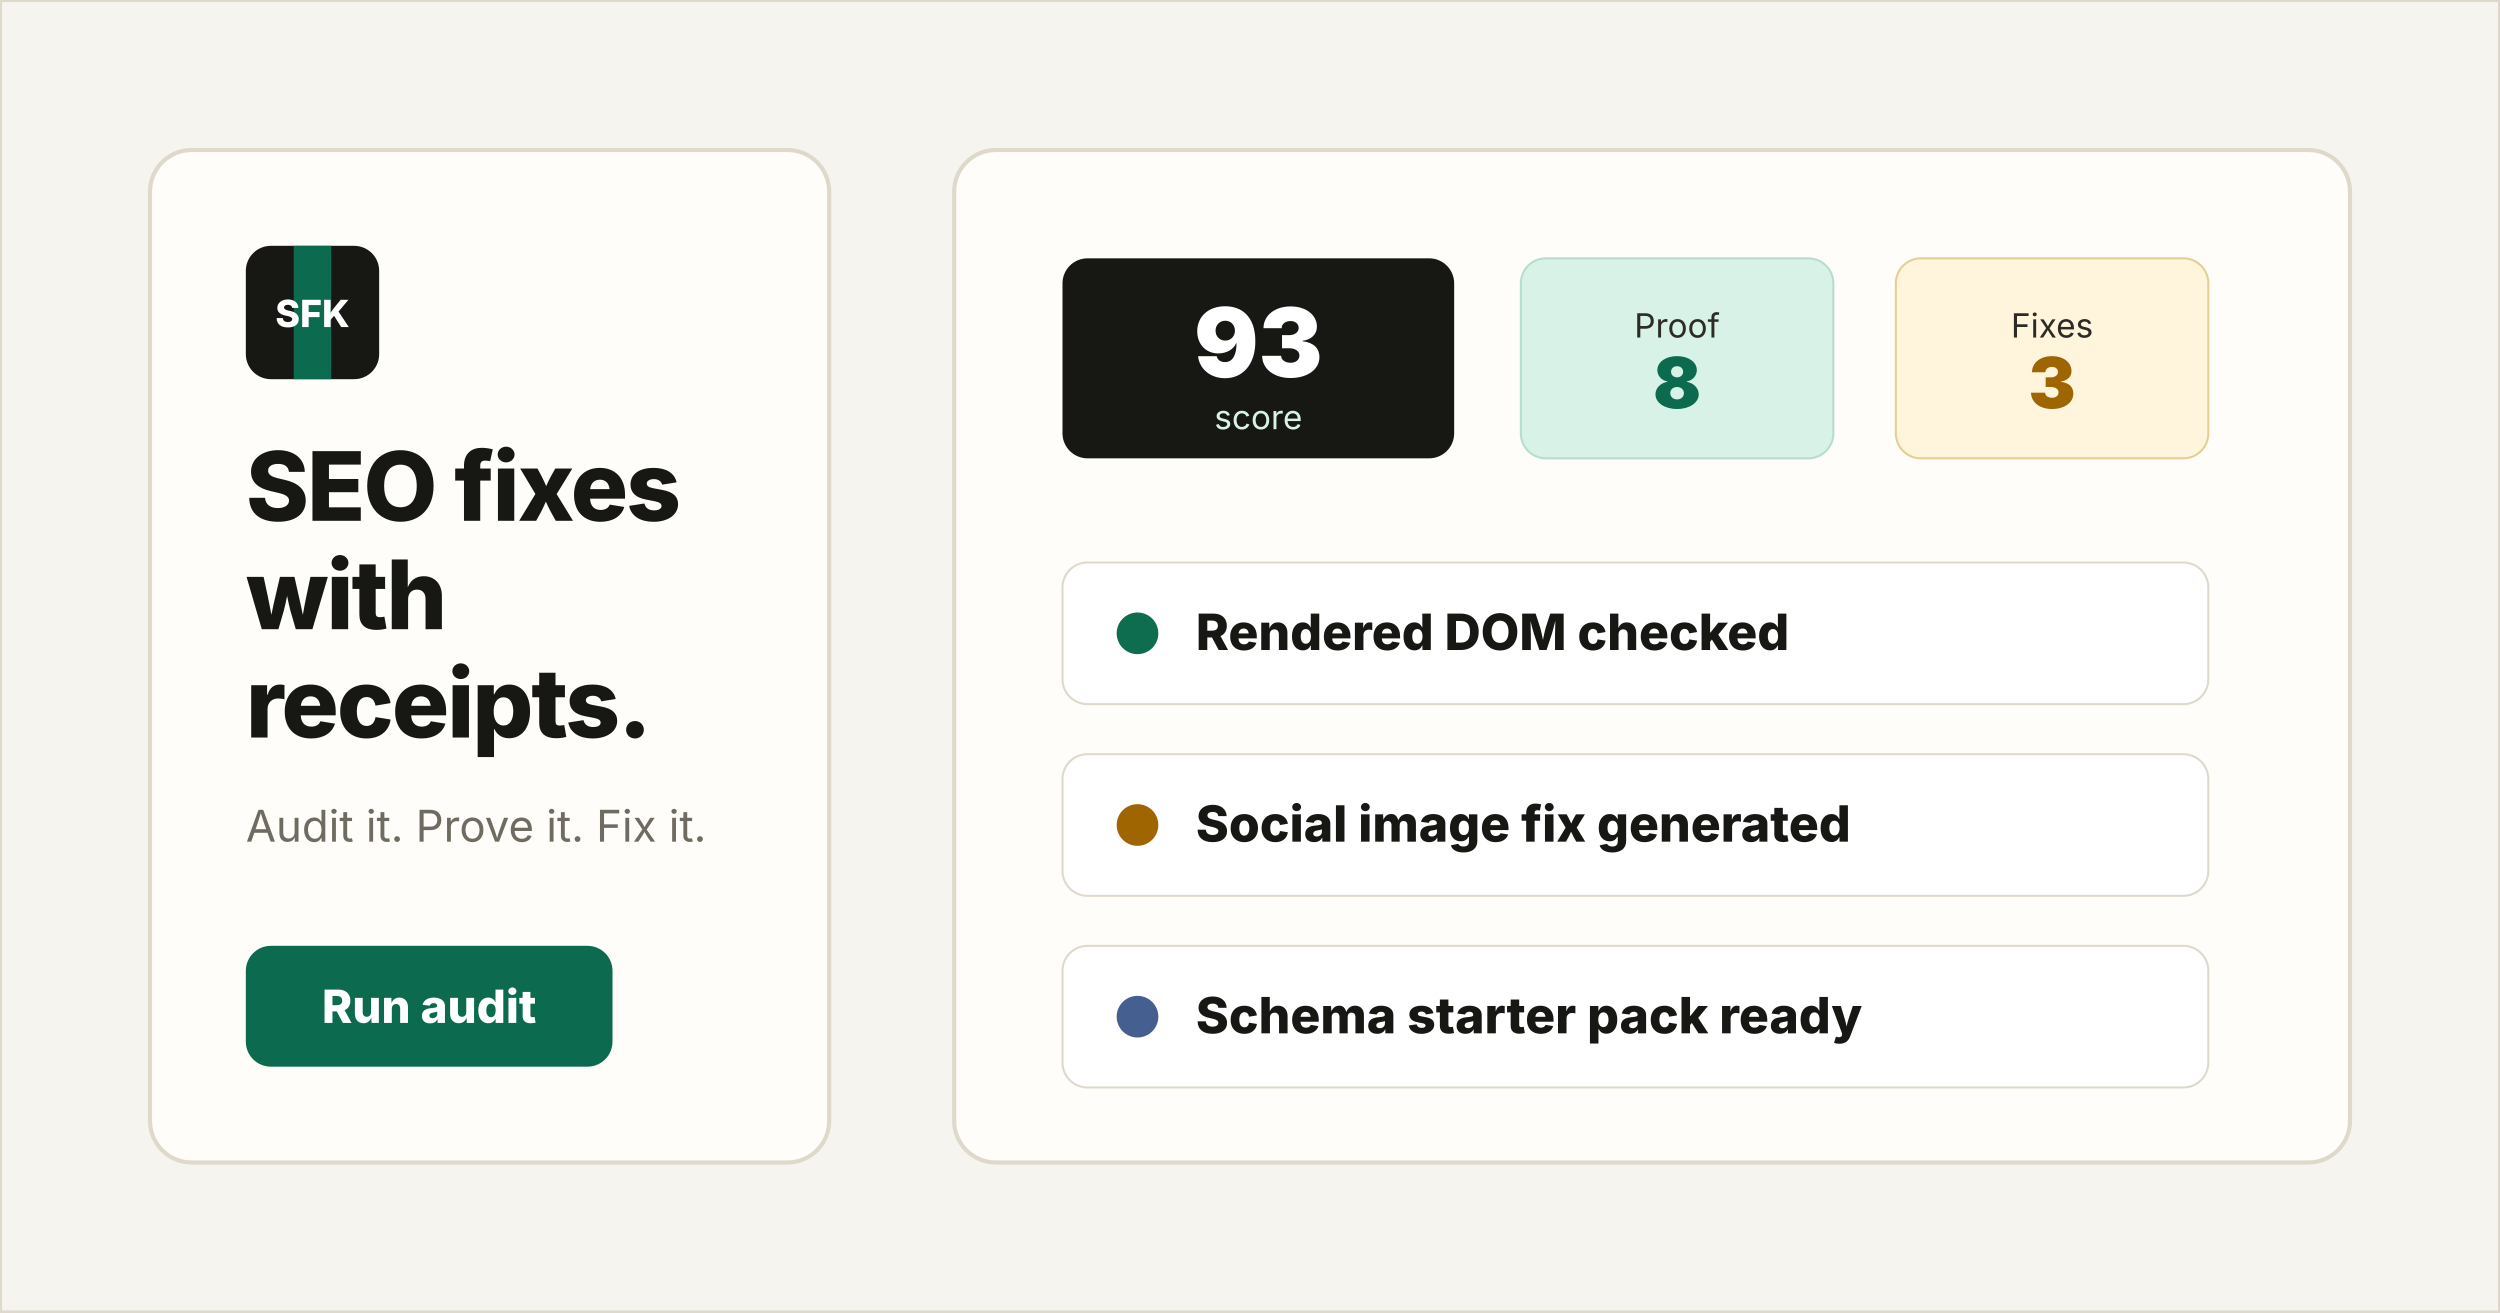
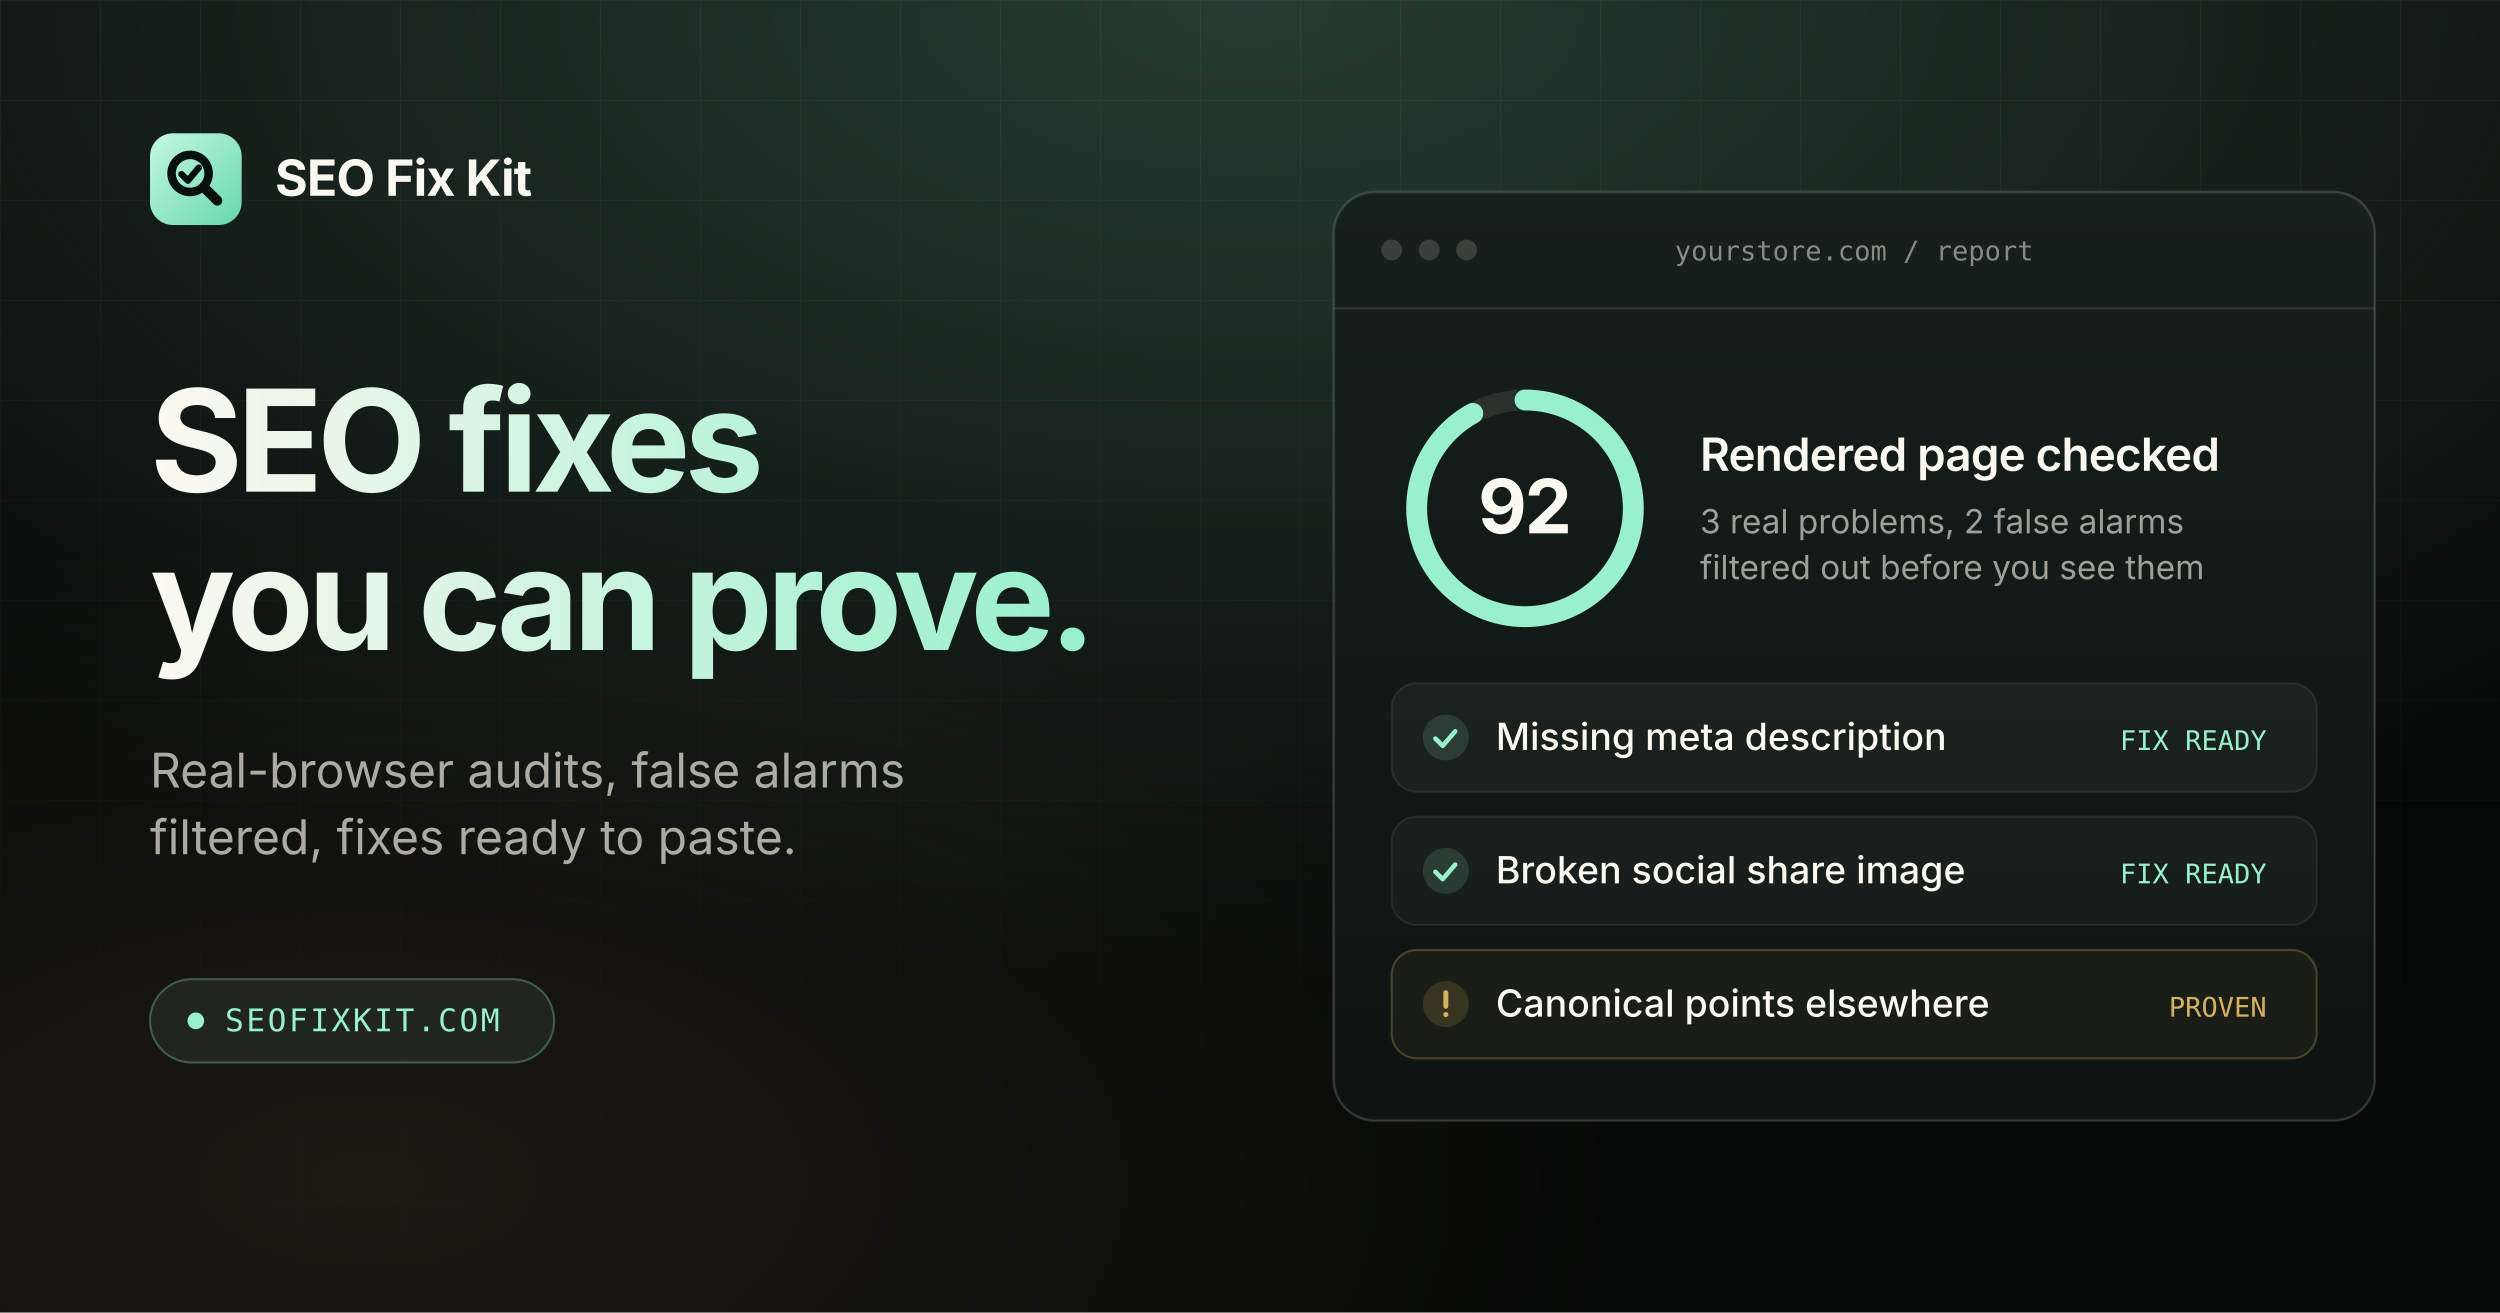
- <svg xmlns="http://www.w3.org/2000/svg" viewBox="0 0 1200 630" role="img" aria-label="SEO Fix Kit repair report">
-   <rect width="1200" height="630" fill="#f5f4ef" />
-   <path d="M0 0h1200v630H0z" fill="#f5f4ef" />
-   <path d="M0 0h1200v630H0z" fill="none" stroke="#dfd9cb" stroke-width="2" />
-   <rect x="72" y="72" width="326" height="486" rx="20" fill="#fffdfa" stroke="#dfd9cb" stroke-width="2" />
-   <rect x="118" y="118" width="64" height="64" rx="12" fill="#171714" />
-   <rect x="141" y="118" width="18" height="64" fill="#0c6b4f" />
-   <text x="150" y="157" text-anchor="middle" font-family="Inter, Arial, sans-serif" font-size="18" font-weight="800" fill="#fff">SFK</text>
-   <text x="118" y="250" font-family="Inter, Arial, sans-serif" font-size="46" font-weight="800" letter-spacing="-1" fill="#171714">SEO fixes</text>
-   <text x="118" y="302" font-family="Inter, Arial, sans-serif" font-size="46" font-weight="800" letter-spacing="-1" fill="#171714">with</text>
-   <text x="118" y="354" font-family="Inter, Arial, sans-serif" font-size="46" font-weight="800" letter-spacing="-1" fill="#171714">receipts.</text>
-   <text x="118" y="404" font-family="Inter, Arial, sans-serif" font-size="21" fill="#6f6b61">Audit it. Prove it. Fix it.</text>
-   <rect x="118" y="454" width="176" height="58" rx="12" fill="#0c6b4f" />
-   <text x="206" y="491" text-anchor="middle" font-family="Inter, Arial, sans-serif" font-size="22" font-weight="760" fill="#fff">Run audit</text>
-   <rect x="458" y="72" width="670" height="486" rx="20" fill="#fffdfa" stroke="#dfd9cb" stroke-width="2" />
-   <rect x="510" y="124" width="188" height="96" rx="12" fill="#171714" />
-   <text x="604" y="181" text-anchor="middle" font-family="Inter, Arial, sans-serif" font-size="46" font-weight="850" fill="#fff">93</text>
-   <text x="604" y="206" text-anchor="middle" font-family="Inter, Arial, sans-serif" font-size="16" fill="#d8f2e7">score</text>
-   <rect x="730" y="124" width="150" height="96" rx="12" fill="#d8f2e7" stroke="#b8ddcf" />
-   <text x="805" y="162" text-anchor="middle" font-family="Inter, Arial, sans-serif" font-size="16" fill="#2d2b25">Proof</text>
-   <text x="805" y="196" text-anchor="middle" font-family="Inter, Arial, sans-serif" font-size="34" font-weight="850" fill="#0c6b4f">8</text>
-   <rect x="910" y="124" width="150" height="96" rx="12" fill="#fff5dc" stroke="#e2cf96" />
-   <text x="985" y="162" text-anchor="middle" font-family="Inter, Arial, sans-serif" font-size="16" fill="#2d2b25">Fixes</text>
-   <text x="985" y="196" text-anchor="middle" font-family="Inter, Arial, sans-serif" font-size="34" font-weight="850" fill="#9f6500">3</text>
-   <rect x="510" y="270" width="550" height="68" rx="12" fill="#ffffff" stroke="#dfd9cb" />
-   <circle cx="546" cy="304" r="10" fill="#0e6c4f" />
-   <text x="574" y="312" font-family="Inter, Arial, sans-serif" font-size="24" font-weight="760" fill="#171714">Rendered DOM checked</text>
-   <rect x="510" y="362" width="550" height="68" rx="12" fill="#ffffff" stroke="#dfd9cb" />
-   <circle cx="546" cy="396" r="10" fill="#9f6500" />
-   <text x="574" y="404" font-family="Inter, Arial, sans-serif" font-size="24" font-weight="760" fill="#171714">Social image fix generated</text>
-   <rect x="510" y="454" width="550" height="68" rx="12" fill="#ffffff" stroke="#dfd9cb" />
-   <circle cx="546" cy="488" r="10" fill="#455f91" />
-   <text x="574" y="496" font-family="Inter, Arial, sans-serif" font-size="24" font-weight="760" fill="#171714">Schema starter pack ready</text>
+ <svg xmlns="http://www.w3.org/2000/svg" viewBox="0 0 1200 630" role="img" aria-label="SEO Fix Kit: SEO fixes you can prove">
+   <defs>
+     <linearGradient id="tile" x1="0" y1="0" x2="1" y2="1">
+       <stop offset="0" stop-color="#c4f8e2" />
+       <stop offset="1" stop-color="#67d8aa" />
+     </linearGradient>
+     <linearGradient id="headline" x1="0" y1="0" x2="1" y2="0">
+       <stop offset="0" stop-color="#fbf8ef" />
+       <stop offset="1" stop-color="#98f0cc" />
+     </linearGradient>
+     <radialGradient id="glow" cx="0.5" cy="0" r="0.75">
+       <stop offset="0" stop-color="#98f0cc" stop-opacity="0.22" />
+       <stop offset="1" stop-color="#98f0cc" stop-opacity="0" />
+     </radialGradient>
+     <radialGradient id="gold" cx="0.15" cy="0.9" r="0.5">
+       <stop offset="0" stop-color="#d6b15f" stop-opacity="0.1" />
+       <stop offset="1" stop-color="#d6b15f" stop-opacity="0" />
+     </radialGradient>
+     <pattern id="grid" width="48" height="48" patternUnits="userSpaceOnUse">
+       <path d="M48 0H0V48" fill="none" stroke="#fbf8ef" stroke-opacity="0.045" />
+     </pattern>
+     <linearGradient id="fade" x1="0" y1="0" x2="0" y2="1">
+       <stop offset="0" stop-color="#fff" stop-opacity="0.9" />
+       <stop offset="1" stop-color="#fff" stop-opacity="0" />
+     </linearGradient>
+     <mask id="gridMask">
+       <rect width="1200" height="630" fill="url(#fade)" />
+     </mask>
+     <linearGradient id="card" x1="0" y1="0" x2="0" y2="1">
+       <stop offset="0" stop-color="#16201c" />
+       <stop offset="1" stop-color="#0d1311" />
+     </linearGradient>
+   </defs>
+   <rect width="1200" height="630" fill="#070908" />
+   <rect width="1200" height="630" fill="url(#grid)" mask="url(#gridMask)" />
+   <rect width="1200" height="630" fill="url(#glow)" />
+   <rect width="1200" height="630" fill="url(#gold)" />
+   <g transform="translate(72 64)">
+     <rect width="44" height="44" rx="11" fill="url(#tile)" />
+     <circle cx="19.25" cy="19.25" r="8.9" fill="none" stroke="#06100c" stroke-width="4.1" />
+     <path d="m26.1 26.1 6.2 6.2" stroke="#06100c" stroke-width="4.8" stroke-linecap="round" />
+     <path d="m15.1 19.6 3.1 3.1 5.2-6.2" fill="none" stroke="#06100c" stroke-width="3.1" stroke-linecap="round" stroke-linejoin="round" />
+     <text x="60" y="30" font-family="Inter, Arial, sans-serif" font-size="24" font-weight="650" letter-spacing="-0.4" fill="#fbf8ef">SEO Fix Kit</text>
+   </g>
+   <text font-family="Inter, Arial, sans-serif" font-size="68" font-weight="650" letter-spacing="-2.8" fill="url(#headline)">
+     <tspan x="72" y="236">SEO fixes</tspan>
+     <tspan x="72" y="312">you can prove.</tspan>
+   </text>
+   <text font-family="Inter, Arial, sans-serif" font-size="23" fill="#fbf8ef" fill-opacity="0.66">
+     <tspan x="72" y="378">Real-browser audits, false alarms</tspan>
+     <tspan x="72" y="410">filtered, fixes ready to paste.</tspan>
+   </text>
+   <g transform="translate(72 470)" font-family="ui-monospace, Menlo, monospace" font-size="15" letter-spacing="1.2">
+     <rect width="194" height="40" rx="20" fill="#98f0cc" fill-opacity="0.08" stroke="#98f0cc" stroke-opacity="0.3" />
+     <circle cx="22" cy="20" r="4" fill="#98f0cc" />
+     <text x="36" y="25" fill="#98f0cc">SEOFIXKIT.COM</text>
+   </g>
+   <g transform="translate(640 92)">
+     <rect width="500" height="446" rx="20" fill="url(#card)" stroke="#fbf8ef" stroke-opacity="0.14" />
+     <rect x="0.5" y="0.5" width="499" height="445" rx="19.5" fill="none" stroke="#98f0cc" stroke-opacity="0.08" />
+     <circle cx="28" cy="28" r="5" fill="#fbf8ef" fill-opacity="0.16" />
+     <circle cx="46" cy="28" r="5" fill="#fbf8ef" fill-opacity="0.16" />
+     <circle cx="64" cy="28" r="5" fill="#fbf8ef" fill-opacity="0.16" />
+     <text x="250" y="33" text-anchor="middle" font-family="ui-monospace, Menlo, monospace" font-size="13" fill="#fbf8ef" fill-opacity="0.5">yourstore.com / report</text>
+     <path d="M0 56h500" stroke="#fbf8ef" stroke-opacity="0.1" />
+     <g transform="translate(92 152)">
+       <circle r="52" fill="none" stroke="#fbf8ef" stroke-opacity="0.1" stroke-width="10" />
+       <circle r="52" fill="none" stroke="#98f0cc" stroke-width="10" stroke-linecap="round" stroke-dasharray="300.6 326.7" transform="rotate(-90)" />
+       <text y="12" text-anchor="middle" font-family="Inter, Arial, sans-serif" font-size="36" font-weight="650" letter-spacing="-1" fill="#fbf8ef">92</text>
+     </g>
+     <text x="176" y="134" font-family="Inter, Arial, sans-serif" font-size="22" font-weight="600" letter-spacing="-0.4" fill="#fbf8ef">Rendered page checked</text>
+     <text x="176" y="164" font-family="Inter, Arial, sans-serif" font-size="16" fill="#fbf8ef" fill-opacity="0.6">3 real problems, 2 false alarms</text>
+     <text x="176" y="186" font-family="Inter, Arial, sans-serif" font-size="16" fill="#fbf8ef" fill-opacity="0.6">filtered out before you see them</text>
+     <g font-family="Inter, Arial, sans-serif" font-size="18" font-weight="500">
+       <g transform="translate(28 236)">
+         <rect width="444" height="52" rx="12" fill="#fbf8ef" fill-opacity="0.04" stroke="#fbf8ef" stroke-opacity="0.08" />
+         <circle cx="26" cy="26" r="11" fill="#98f0cc" fill-opacity="0.14" />
+         <path d="m21 26.5 3.5 3.5 6-7" fill="none" stroke="#98f0cc" stroke-width="2.2" stroke-linecap="round" stroke-linejoin="round" />
+         <text x="50" y="32" fill="#fbf8ef">Missing meta description</text>
+         <text x="420" y="32" text-anchor="end" font-family="ui-monospace, Menlo, monospace" font-size="13" fill="#98f0cc">FIX READY</text>
+       </g>
+       <g transform="translate(28 300)">
+         <rect width="444" height="52" rx="12" fill="#fbf8ef" fill-opacity="0.04" stroke="#fbf8ef" stroke-opacity="0.08" />
+         <circle cx="26" cy="26" r="11" fill="#98f0cc" fill-opacity="0.14" />
+         <path d="m21 26.5 3.5 3.5 6-7" fill="none" stroke="#98f0cc" stroke-width="2.2" stroke-linecap="round" stroke-linejoin="round" />
+         <text x="50" y="32" fill="#fbf8ef">Broken social share image</text>
+         <text x="420" y="32" text-anchor="end" font-family="ui-monospace, Menlo, monospace" font-size="13" fill="#98f0cc">FIX READY</text>
+       </g>
+       <g transform="translate(28 364)">
+         <rect width="444" height="52" rx="12" fill="#d6b15f" fill-opacity="0.06" stroke="#d6b15f" stroke-opacity="0.28" />
+         <circle cx="26" cy="26" r="11" fill="#d6b15f" fill-opacity="0.16" />
+         <path d="M26 20.5v6.5M26 31h.01" stroke="#d6b15f" stroke-width="2.4" stroke-linecap="round" />
+         <text x="50" y="32" fill="#fbf8ef">Canonical points elsewhere</text>
+         <text x="420" y="32" text-anchor="end" font-family="ui-monospace, Menlo, monospace" font-size="13" fill="#d6b15f">PROVEN</text>
+       </g>
+     </g>
+   </g>
</svg>
